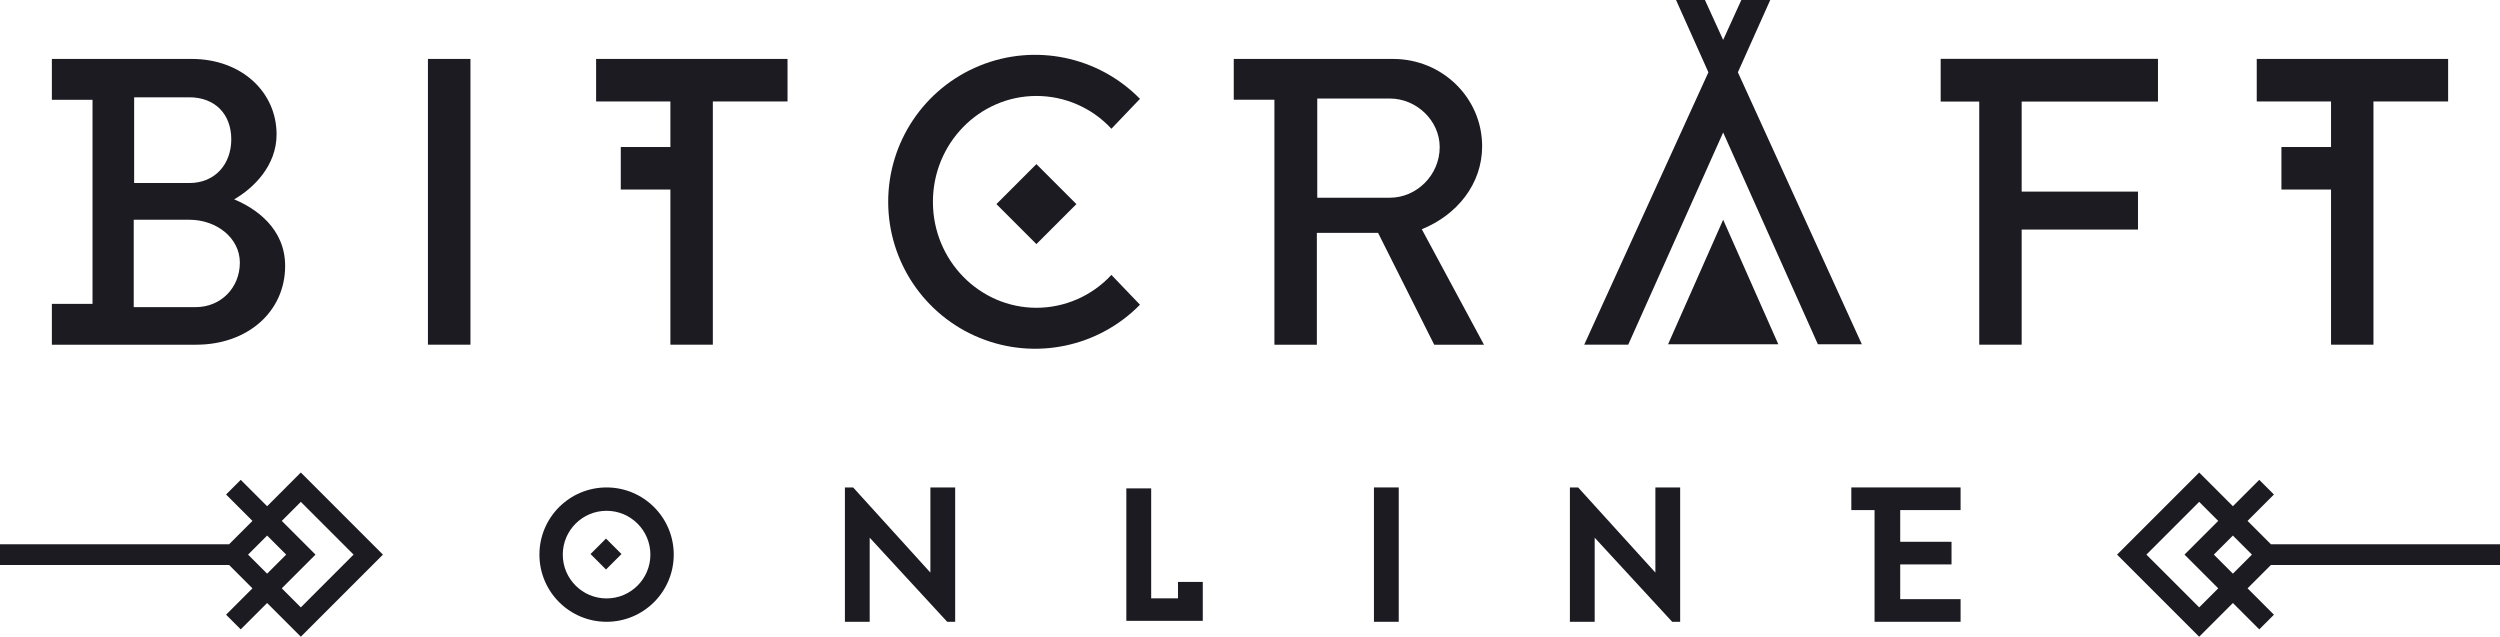
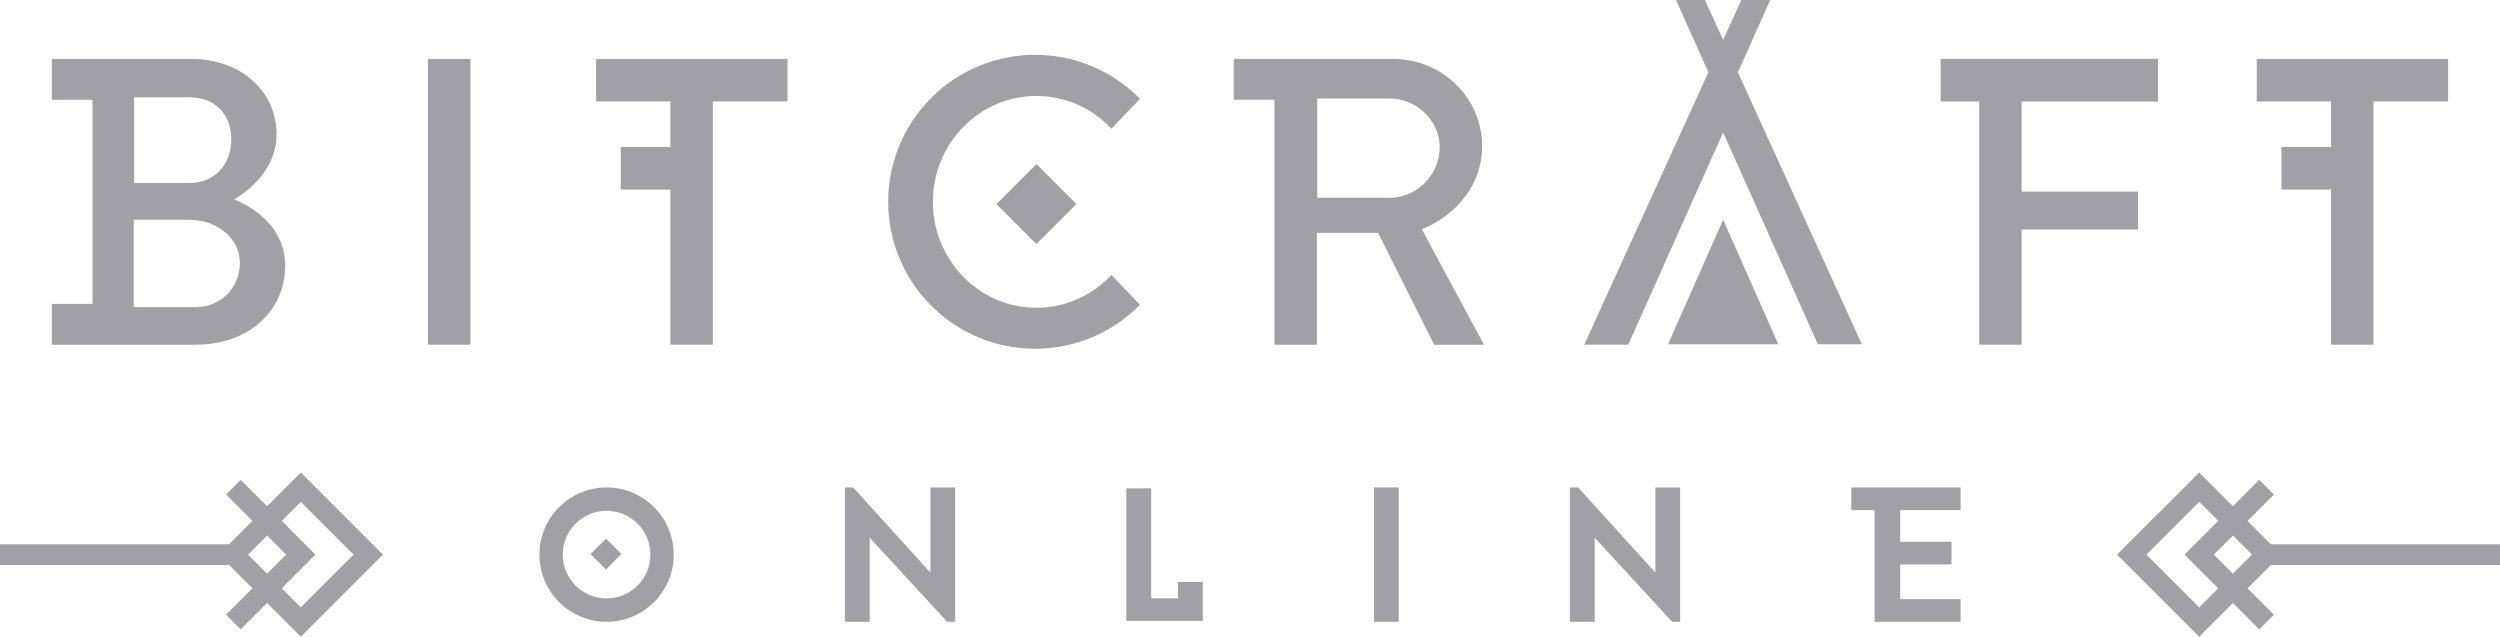
<svg xmlns="http://www.w3.org/2000/svg" width="1280" height="326" viewBox="0 0 1280 326" fill="none">
-   <path d="M906.366 0L891.561 0.01L882.255 20.441L872.934 0.01L858.129 0L874.7 37.015L811.125 176.477H833.652L882.255 67.834L930.752 176.267H953.264L889.795 37.015L906.366 0Z" fill="#1D1B22" />
-   <path d="M477.651 103.356C477.651 133.307 501.441 157.583 530.695 157.583C545.262 157.556 559.158 151.454 569.039 140.747L583.665 156.015C562.264 177.829 529.799 184.527 501.515 172.964C473.232 161.402 454.751 133.876 454.751 103.314C454.751 72.751 473.232 45.225 501.515 33.663C529.799 22.101 562.264 28.799 583.665 50.612L569.039 65.911C559.148 55.225 545.254 49.143 530.695 49.128C501.399 49.128 477.651 73.404 477.651 103.356Z" fill="#1D1B22" />
-   <path d="M1013.37 52.002H993.62V30.129H1104.88V52.002H1035.09V98.099H1094.65V117.537H1035.09V176.477H1013.37V52.002Z" fill="#1D1B22" />
-   <path fill-rule="evenodd" clip-rule="evenodd" d="M119.876 102.07C129.697 96.427 141.608 84.931 141.608 68.837C141.608 46.891 123.428 30.171 98.144 30.171H26.556V51.082H47.368V155.587H26.556V176.487H100.443C126.772 176.487 145.995 159.558 145.995 136.149C145.995 116.919 130.95 106.668 119.876 102.07ZM68.682 49.818H96.891C110.264 49.818 118.413 58.596 118.413 71.346C118.413 83.886 110.264 93.71 96.891 93.71H68.682V49.818ZM100.234 157.248H68.473V112.52H97.1C110.682 112.52 122.802 121.717 122.802 134.466C122.802 147.424 112.98 157.248 100.234 157.248Z" fill="#1D1B22" />
-   <path d="M219.099 30.171H240.872V176.477H219.099V30.171Z" fill="#1D1B22" />
-   <path d="M343.24 51.949H305.21V30.171H403.211V51.949H364.971V176.477H343.24V97.043H317.841V75.275H343.24V51.949Z" fill="#1D1B22" />
-   <path fill-rule="evenodd" clip-rule="evenodd" d="M713.302 30.181C738.377 30.181 758.854 50.037 758.854 74.898C758.854 94.127 746.119 110.012 727.96 117.369L759.795 176.487H734.313L705.57 119.219H674.227V176.487H652.496V51.081H631.684V30.181H713.302ZM674.436 50.444V101.244L711.63 101.233C725.213 101.233 737.123 89.738 737.123 75.316C737.123 61.73 725.213 50.444 711.63 50.444H674.436Z" fill="#1D1B22" />
-   <path d="M1155.45 51.949V30.171H1253.44V51.949H1215.21V176.477H1193.49V97.043H1168.09V75.275H1193.49V51.949H1155.45Z" fill="#1D1B22" />
-   <path d="M510.168 104.503L530.639 84.026L551.111 104.503L530.639 124.979L510.168 104.503Z" fill="#1D1B22" />
-   <path d="M854.047 176.268H910.502L882.255 112.499L854.047 176.268Z" fill="#1D1B22" />
-   <path fill-rule="evenodd" clip-rule="evenodd" d="M154.025 241.922L196.059 283.961L154.025 326L136.763 308.737L123.258 322.244L115.746 314.732L129.252 301.225L117.302 289.273H0V278.649H117.302L129.252 266.698L115.746 253.19L123.258 245.678L136.763 259.186L154.025 241.922ZM136.763 274.21L127.013 283.961L136.763 293.712L146.514 283.961L136.763 274.21ZM144.275 301.225L161.536 283.961L144.275 266.698L154.025 256.946L181.037 283.961L154.025 310.976L144.275 301.225Z" fill="#1D1B22" />
-   <path d="M310.275 275.736L302.347 283.668L310.275 291.597L318.204 283.668L310.275 275.736Z" fill="#1D1B22" />
-   <path fill-rule="evenodd" clip-rule="evenodd" d="M310.569 249.567C291.579 249.567 276.184 264.966 276.184 283.961C276.184 302.956 291.579 318.355 310.569 318.355C329.56 318.355 344.955 302.956 344.955 283.961C344.955 264.966 329.56 249.567 310.569 249.567ZM288.144 283.961C288.144 271.572 298.184 261.53 310.569 261.53C322.955 261.53 332.995 271.572 332.995 283.961C332.995 296.35 322.955 306.392 310.569 306.392C298.184 306.392 288.144 296.35 288.144 283.961Z" fill="#1D1B22" />
-   <path d="M436.806 249.567H432.591V318.355H445.283V275.302L484.96 318.355H489.048V249.567H476.357V293.162L436.806 249.567Z" fill="#1D1B22" />
-   <path d="M576.684 250.05H589.403V306.349H603.132V297.944H615.823V317.872L576.684 317.872V250.05Z" fill="#1D1B22" />
-   <path d="M703.46 249.567H716.151V318.355H703.46V249.567Z" fill="#1D1B22" />
-   <path d="M808.001 249.567H803.787V318.355H816.478V275.302L856.155 318.355H860.244V249.567H847.553V293.162L808.001 249.567Z" fill="#1D1B22" />
-   <path d="M947.881 261.163H959.77V318.357H1003.82V306.763H972.907V288.985H999.18V277.391H972.907V261.16H1003.82V249.566H947.881V261.163Z" fill="#1D1B22" />
-   <path fill-rule="evenodd" clip-rule="evenodd" d="M1083.94 283.961L1125.98 241.922L1143.24 259.186L1156.74 245.678L1164.25 253.19L1150.75 266.698L1162.7 278.649H1280V289.273H1162.7L1150.75 301.225L1164.25 314.732L1156.74 322.244L1143.24 308.737L1125.98 326L1083.94 283.961ZM1152.99 283.961L1143.24 274.21L1133.49 283.961L1143.24 293.712L1152.99 283.961ZM1118.46 283.961L1135.73 301.225L1125.98 310.976L1098.96 283.961L1125.98 256.946L1135.73 266.698L1118.46 283.961Z" fill="#1D1B22" />
+   <path d="M906.366 0L891.561 0.01L882.255 20.441L872.934 0.01L858.129 0L874.7 37.015L811.124 176.477H833.652L882.255 67.834L930.752 176.267H953.264L889.795 37.015L906.366 0Z" fill="#A1A0A7" />
+   <path d="M477.651 103.356C477.651 133.307 501.441 157.583 530.695 157.583C545.262 157.556 559.158 151.454 569.039 140.747L583.665 156.015C562.264 177.829 529.799 184.527 501.515 172.964C473.232 161.402 454.751 133.876 454.751 103.314C454.751 72.751 473.232 45.225 501.515 33.663C529.799 22.101 562.264 28.799 583.665 50.612L569.039 65.911C559.148 55.225 545.254 49.143 530.695 49.128C501.399 49.128 477.651 73.404 477.651 103.356Z" fill="#A1A0A7" />
+   <path d="M1013.37 52.002H993.62V30.129H1104.88V52.002H1035.09V98.099H1094.65V117.537H1035.09V176.477H1013.37V52.002Z" fill="#A1A0A7" />
+   <path fill-rule="evenodd" clip-rule="evenodd" d="M119.876 102.07C129.697 96.427 141.608 84.931 141.608 68.837C141.608 46.891 123.428 30.171 98.144 30.171H26.556V51.082H47.368V155.587H26.556V176.487H100.443C126.772 176.487 145.995 159.558 145.995 136.149C145.995 116.919 130.95 106.668 119.876 102.07ZM68.682 49.818H96.891C110.264 49.818 118.413 58.596 118.413 71.346C118.413 83.886 110.264 93.71 96.891 93.71H68.682V49.818ZM100.234 157.248H68.473V112.52H97.1C110.682 112.52 122.802 121.717 122.802 134.466C122.802 147.424 112.98 157.248 100.234 157.248Z" fill="#A1A0A7" />
+   <path d="M219.099 30.171H240.872V176.477H219.099V30.171Z" fill="#A1A0A7" />
+   <path d="M343.24 51.949H305.21V30.171H403.211V51.949H364.971V176.477H343.24V97.043H317.841V75.275H343.24V51.949Z" fill="#A1A0A7" />
+   <path fill-rule="evenodd" clip-rule="evenodd" d="M713.302 30.181C738.376 30.181 758.854 50.037 758.854 74.898C758.854 94.127 746.119 110.012 727.96 117.369L759.795 176.487H734.313L705.57 119.219H674.227V176.487H652.496V51.081H631.684V30.181H713.302ZM674.436 50.444V101.244L711.63 101.233C725.213 101.233 737.123 89.738 737.123 75.316C737.123 61.73 725.213 50.444 711.63 50.444H674.436Z" fill="#A1A0A7" />
+   <path d="M1155.45 51.949V30.171H1253.44V51.949H1215.21V176.477H1193.49V97.043H1168.09V75.275H1193.49V51.949H1155.45Z" fill="#A1A0A7" />
+   <path d="M510.168 104.503L530.639 84.026L551.111 104.503L530.639 124.979L510.168 104.503Z" fill="#A1A0A7" />
+   <path d="M854.047 176.268H910.502L882.255 112.499L854.047 176.268Z" fill="#A1A0A7" />
+   <path fill-rule="evenodd" clip-rule="evenodd" d="M154.025 241.922L196.059 283.961L154.025 326L136.763 308.737L123.258 322.244L115.746 314.732L129.252 301.225L117.302 289.273H0V278.649H117.302L129.252 266.698L115.746 253.19L123.258 245.678L136.763 259.186L154.025 241.922ZM136.763 274.21L127.013 283.961L136.763 293.712L146.514 283.961L136.763 274.21ZM144.275 301.225L161.536 283.961L144.275 266.698L154.025 256.946L181.037 283.961L154.025 310.976L144.275 301.225Z" fill="#A1A0A7" />
+   <path d="M310.275 275.736L302.347 283.668L310.275 291.597L318.204 283.668L310.275 275.736Z" fill="#A1A0A7" />
+   <path fill-rule="evenodd" clip-rule="evenodd" d="M310.569 249.567C291.579 249.567 276.184 264.966 276.184 283.961C276.184 302.956 291.579 318.355 310.569 318.355C329.56 318.355 344.955 302.956 344.955 283.961C344.955 264.966 329.56 249.567 310.569 249.567ZM288.144 283.961C288.144 271.572 298.184 261.53 310.569 261.53C322.955 261.53 332.995 271.572 332.995 283.961C332.995 296.35 322.955 306.392 310.569 306.392C298.184 306.392 288.144 296.35 288.144 283.961Z" fill="#A1A0A7" />
+   <path d="M436.806 249.567H432.591V318.355H445.283V275.302L484.959 318.355H489.048V249.567H476.357V293.162L436.806 249.567Z" fill="#A1A0A7" />
+   <path d="M576.684 250.05H589.403V306.349H603.132V297.944H615.823V317.872L576.684 317.872V250.05Z" fill="#A1A0A7" />
+   <path d="M703.46 249.567H716.151V318.355H703.46V249.567Z" fill="#A1A0A7" />
+   <path d="M808.001 249.567H803.787V318.355H816.478V275.302L856.155 318.355H860.244V249.567H847.553V293.162L808.001 249.567Z" fill="#A1A0A7" />
+   <path d="M947.881 261.163H959.77V318.357H1003.82V306.763H972.907V288.985H999.18V277.391H972.907V261.16H1003.82V249.566H947.881V261.163Z" fill="#A1A0A7" />
+   <path fill-rule="evenodd" clip-rule="evenodd" d="M1083.94 283.961L1125.98 241.922L1143.24 259.186L1156.74 245.678L1164.25 253.19L1150.75 266.698L1162.7 278.649H1280V289.273H1162.7L1150.75 301.225L1164.25 314.732L1156.74 322.244L1143.24 308.737L1125.98 326L1083.94 283.961ZM1152.99 283.961L1143.24 274.21L1133.49 283.961L1143.24 293.712L1152.99 283.961ZM1118.46 283.961L1135.73 301.225L1125.98 310.976L1098.96 283.961L1125.98 256.946L1135.73 266.698L1118.46 283.961Z" fill="#A1A0A7" />
</svg>
